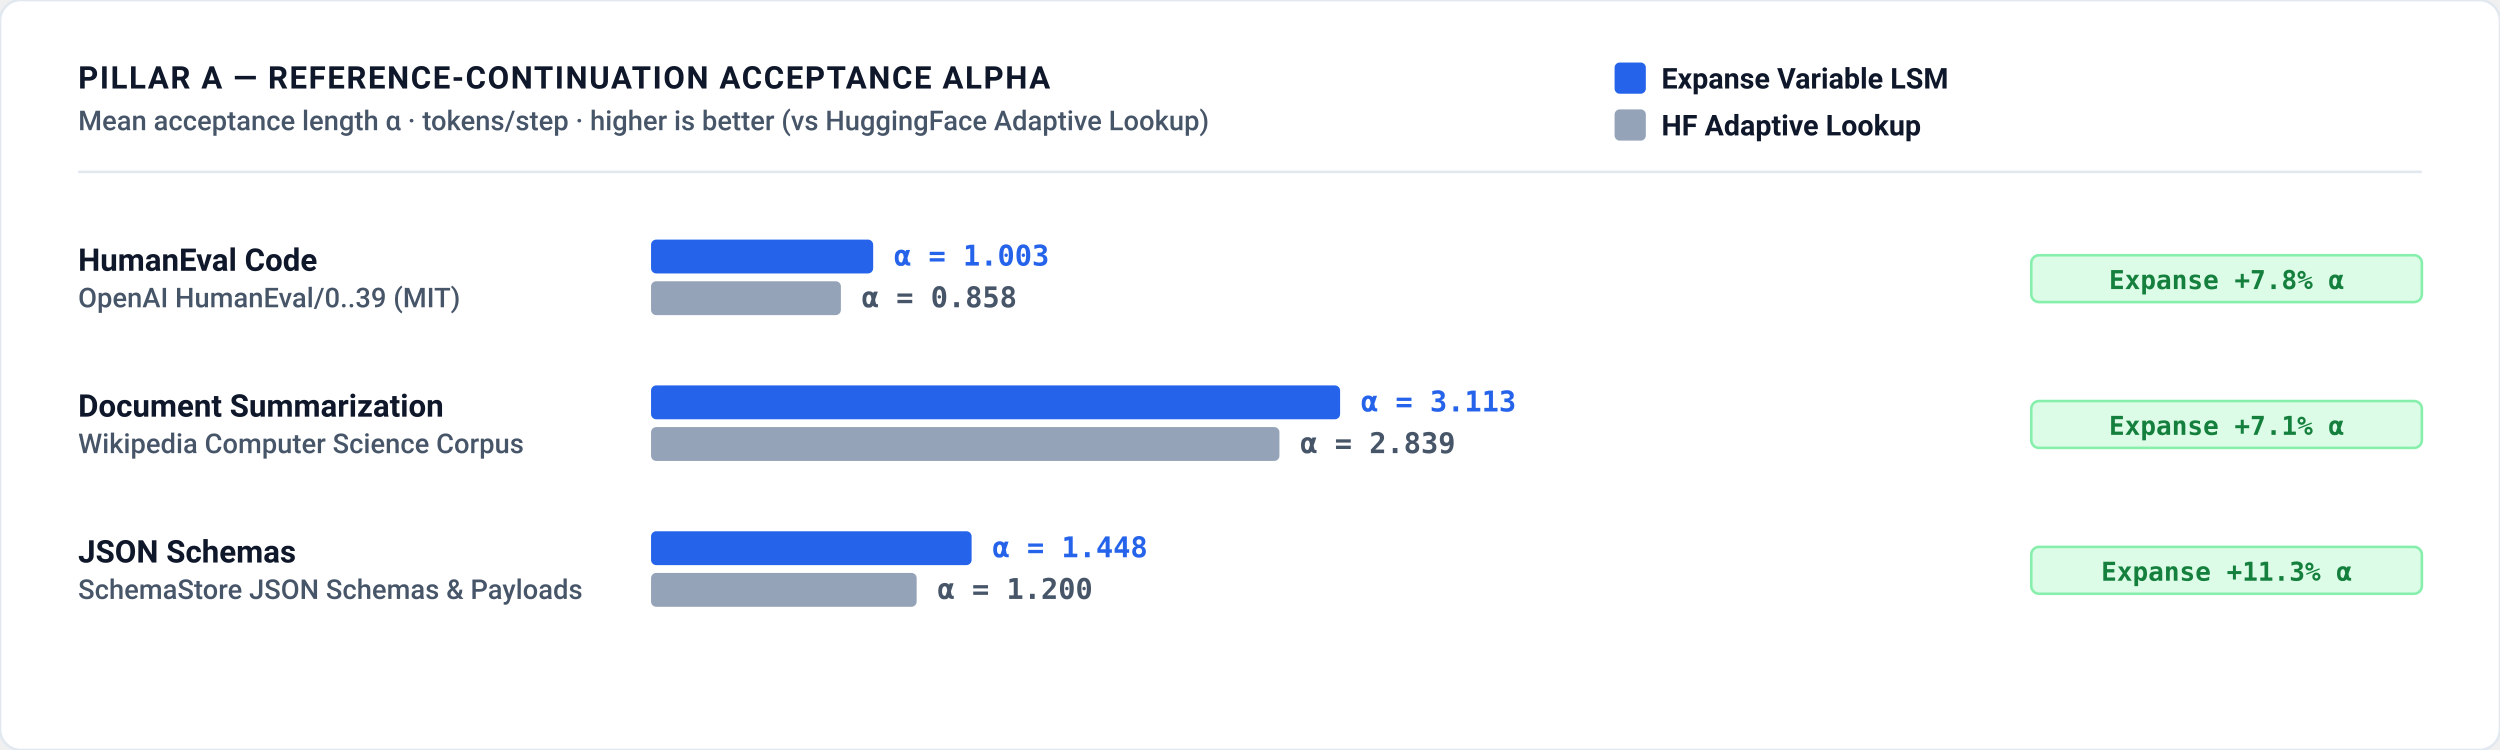
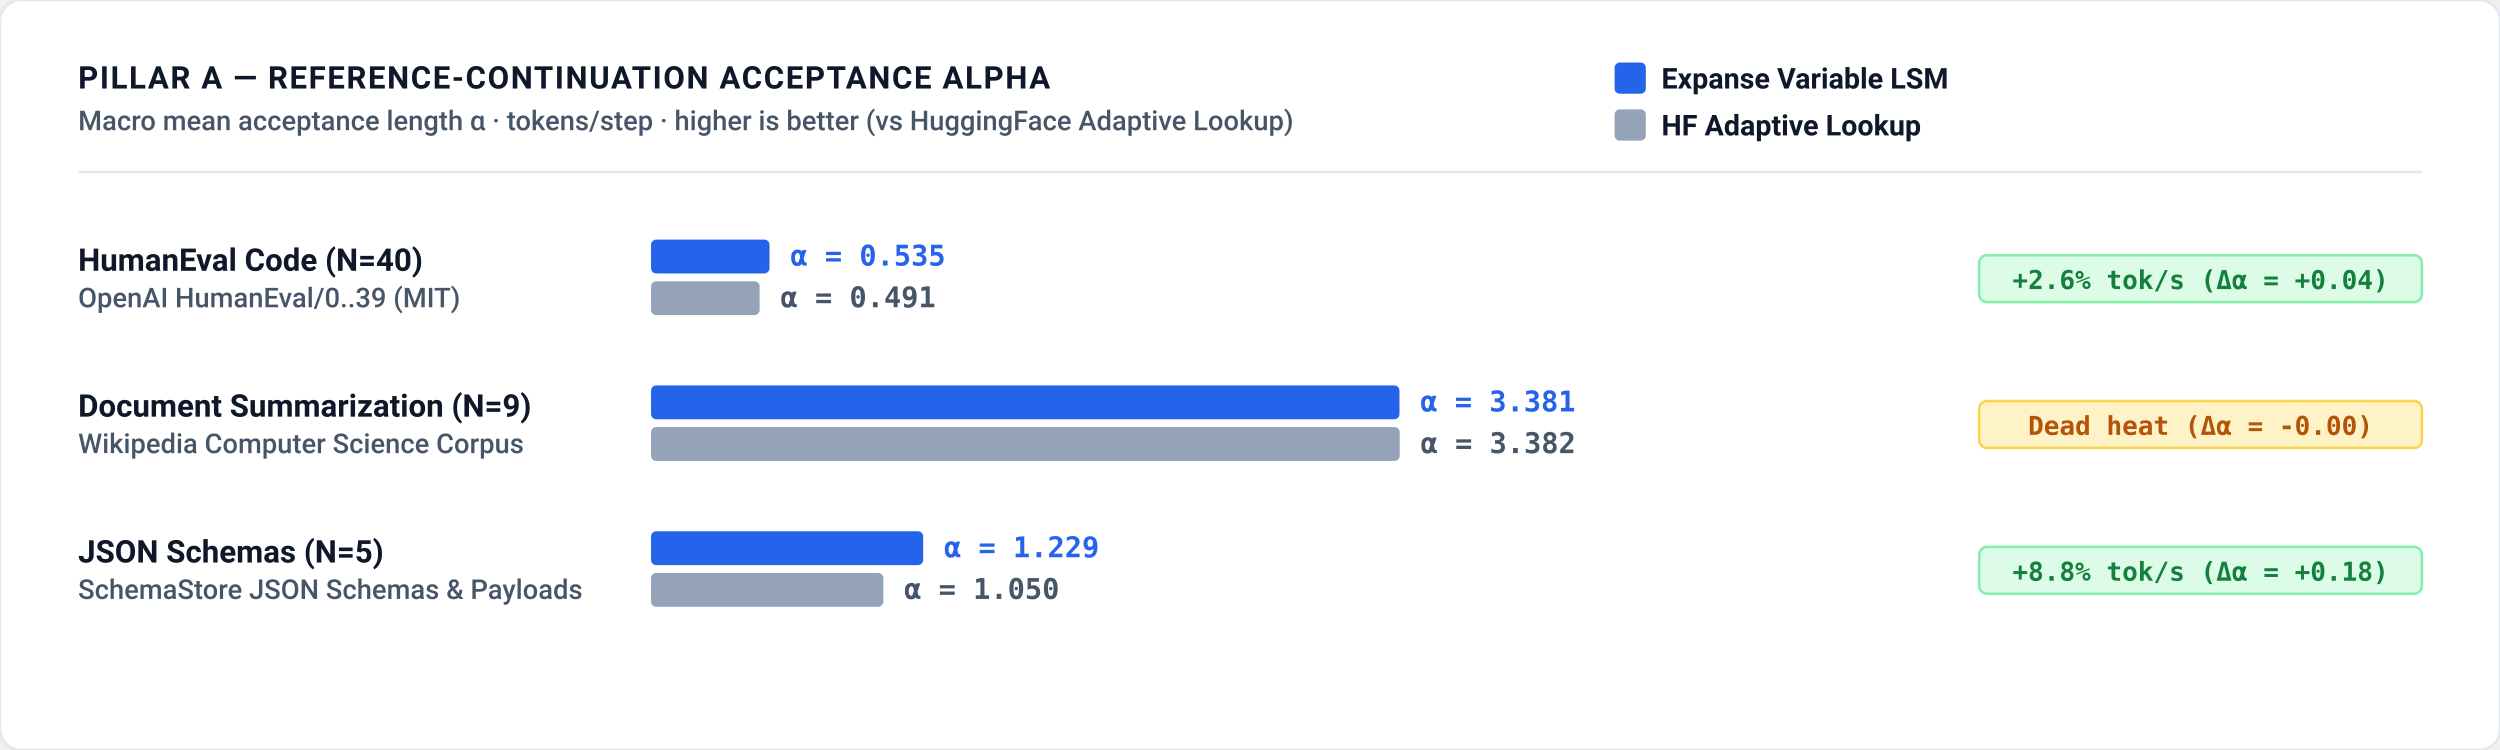
<svg xmlns="http://www.w3.org/2000/svg" role="img" viewBox="0 0 960 288" width="100%" height="100%">
  <defs>
    <style>
      .bg { fill: #ffffff; }
      .border { stroke: #e2e8f0; stroke-width: 1px; fill: none; }
      .grid { stroke: #f1f5f9; stroke-width: 1px; stroke-dasharray: 2,3; }
      .axis { stroke: #cbd5e1; stroke-width: 1.5px; }
      .divider { stroke: #e2e8f0; stroke-width: 1px; }

      .t-title { font-family: -apple-system, BlinkMacSystemFont, "Segoe UI", Roboto, Helvetica, Arial, sans-serif; font-size: 12px; font-weight: 700; letter-spacing: 0.6px; fill: #0f172a; text-transform: uppercase; }
      .t-sub { font-family: -apple-system, BlinkMacSystemFont, "Segoe UI", Roboto, Helvetica, Arial, sans-serif; font-size: 10.5px; font-weight: 500; fill: #475569; }
      .t-unit { font-family: ui-monospace, SFMono-Regular, Menlo, Monaco, Consolas, monospace; font-size: 10px; font-weight: 600; fill: #475569; }
      .t-axis-label { font-family: ui-monospace, SFMono-Regular, Menlo, Monaco, Consolas, monospace; font-size: 10px; font-weight: 500; fill: #64748b; }
      .t-bar-label { font-family: -apple-system, BlinkMacSystemFont, "Segoe UI", Roboto, Helvetica, Arial, sans-serif; font-size: 12px; font-weight: 700; fill: #0f172a; }
      .t-legend { font-family: -apple-system, BlinkMacSystemFont, "Segoe UI", Roboto, Helvetica, Arial, sans-serif; font-size: 11px; font-weight: 600; fill: #0f172a; }

      .t-val-accent { font-family: ui-monospace, SFMono-Regular, Menlo, Monaco, Consolas, monospace; font-size: 11px; font-weight: 700; fill: #15803d; }
      .t-val-blue { font-family: ui-monospace, SFMono-Regular, Menlo, Monaco, Consolas, monospace; font-size: 11px; font-weight: 600; fill: #2563eb; }
      .t-val-gray { font-family: ui-monospace, SFMono-Regular, Menlo, Monaco, Consolas, monospace; font-size: 11px; font-weight: 600; fill: #475569; }
      .t-note { font-family: -apple-system, BlinkMacSystemFont, "Segoe UI", Roboto, Helvetica, Arial, sans-serif; font-size: 9.5px; font-weight: 500; fill: #64748b; }

      .b-expanse { fill: #2563eb; }
      .b-baseline { fill: #94a3b8; }
      .b-highlight { fill: #10b981; }

      .badge-win { fill: #dcfce7; stroke: #86efac; stroke-width: 1px; }
      .badge-win-text { font-family: ui-monospace, SFMono-Regular, Menlo, Monaco, Consolas, monospace; font-size: 10px; font-weight: 700; fill: #15803d; text-anchor: middle; }
      .badge-loss { fill: #fef3c7; stroke: #fcd34d; stroke-width: 1px; }
      .badge-loss-text { font-family: ui-monospace, SFMono-Regular, Menlo, Monaco, Consolas, monospace; font-size: 10px; font-weight: 700; fill: #b45309; text-anchor: middle; }

      @media (prefers-color-scheme: dark) {
        .bg { fill: #0d1117; }
        .border { stroke: #30363d; }
        .grid { stroke: #21262d; }
        .axis { stroke: #484f58; }
        .divider { stroke: #21262d; }
        .t-title { fill: #f0f6fc; }
        .t-sub { fill: #94a3b8; }
        .t-unit { fill: #94a3b8; }
        .t-axis-label { fill: #94a3b8; }
        .t-bar-label { fill: #f8fafc; }
        .t-legend { fill: #f8fafc; }
        .t-val-accent { fill: #4ade80; }
        .t-val-blue { fill: #38bdf8; }
        .t-val-gray { fill: #cbd5e1; }
        .t-note { fill: #94a3b8; }
        .b-expanse { fill: #3b82f6; }
        .b-baseline { fill: #64748b; }
        .b-highlight { fill: #34d399; }
        .badge-win { fill: #064e3b; stroke: #059669; }
        .badge-win-text { fill: #6ee7b7; }
        .badge-loss { fill: #451a03; stroke: #d97706; }
        .badge-loss-text { fill: #fcd34d; }
      }

      :root[data-theme="dark"] .bg, [data-theme="dark"] .bg { fill: #0d1117; }
      :root[data-theme="dark"] .border, [data-theme="dark"] .border { stroke: #30363d; }
      :root[data-theme="dark"] .grid, [data-theme="dark"] .grid { stroke: #21262d; }
      :root[data-theme="dark"] .axis, [data-theme="dark"] .axis { stroke: #484f58; }
      :root[data-theme="dark"] .divider, [data-theme="dark"] .divider { stroke: #21262d; }
      :root[data-theme="dark"] .t-title, [data-theme="dark"] .t-title { fill: #f0f6fc; }
      :root[data-theme="dark"] .t-sub, [data-theme="dark"] .t-sub { fill: #94a3b8; }
      :root[data-theme="dark"] .t-unit, [data-theme="dark"] .t-unit { fill: #94a3b8; }
      :root[data-theme="dark"] .t-axis-label, [data-theme="dark"] .t-axis-label { fill: #94a3b8; }
      :root[data-theme="dark"] .t-bar-label, [data-theme="dark"] .t-bar-label { fill: #f8fafc; }
      :root[data-theme="dark"] .t-legend, [data-theme="dark"] .t-legend { fill: #f8fafc; }
      :root[data-theme="dark"] .t-val-accent, [data-theme="dark"] .t-val-accent { fill: #4ade80; }
      :root[data-theme="dark"] .t-val-blue, [data-theme="dark"] .t-val-blue { fill: #38bdf8; }
      :root[data-theme="dark"] .t-val-gray, [data-theme="dark"] .t-val-gray { fill: #cbd5e1; }
      :root[data-theme="dark"] .t-note, [data-theme="dark"] .t-note { fill: #94a3b8; }
      :root[data-theme="dark"] .b-expanse, [data-theme="dark"] .b-expanse { fill: #3b82f6; }
      :root[data-theme="dark"] .b-baseline, [data-theme="dark"] .b-baseline { fill: #64748b; }
      :root[data-theme="dark"] .b-highlight, [data-theme="dark"] .b-highlight { fill: #34d399; }
      :root[data-theme="dark"] .badge-win, [data-theme="dark"] .badge-win { fill: #064e3b; stroke: #059669; }
      :root[data-theme="dark"] .badge-win-text, [data-theme="dark"] .badge-win-text { fill: #6ee7b7; }
      :root[data-theme="dark"] .badge-loss, [data-theme="dark"] .badge-loss { fill: #451a03; stroke: #d97706; }
      :root[data-theme="dark"] .badge-loss-text, [data-theme="dark"] .badge-loss-text { fill: #fcd34d; }
    </style>
  </defs>
  <rect width="100%" height="100%" class="bg" rx="8" />
  <rect width="100%" height="100%" class="border" rx="8" />
  <text x="30" y="34" class="t-title">PILLAR A — REFERENCE-CONTINUATION ACCEPTANCE ALPHA</text>
-   <text x="30" y="50" class="t-sub">Mean acceptance length α · tokens/step · higher is better (vs HuggingFace Adaptive Lookup)</text>
+   <text x="30" y="50" class="t-sub">Macro mean acceptance length α · tokens/step · higher is better (vs HuggingFace Adaptive Lookup)</text>
  <g transform="translate(620, 24)">
    <rect x="0" y="0" width="12" height="12" rx="2" class="b-expanse" />
    <text x="18" y="10" class="t-legend">Expanse Variable LSM</text>
    <rect x="0" y="18" width="12" height="12" rx="2" class="b-baseline" />
    <text x="18" y="28" class="t-legend">HF Adaptive Lookup</text>
  </g>
  <line x1="30" y1="66" x2="930" y2="66" class="divider" />
-   <text x="30" y="104" class="t-bar-label">HumanEval Code</text>
+   <text x="30" y="104" class="t-bar-label">HumanEval Code (N=40)</text>
  <text x="30" y="118" class="t-sub">OpenAI HumanEval/0..39 (MIT)</text>
-   <rect x="250" y="92" width="85.3" height="13" rx="2" class="b-expanse" />
-   <text x="343.3" y="102" class="t-val-blue">α = 1.003</text>
-   <rect x="250" y="108" width="72.9" height="13" rx="2" class="b-baseline" />
-   <text x="330.9" y="118" class="t-val-gray">α = 0.858</text>
-   <rect x="780" y="98" width="150" height="18" rx="3" class="badge-win" />
-   <text x="855" y="111" class="badge-win-text">Expanse +7.8% α</text>
-   <text x="30" y="160" class="t-bar-label">Document Summarization</text>
+   <rect x="250" y="92" width="45.5" height="13" rx="2" class="b-expanse" />
+   <text x="303.5" y="102" class="t-val-blue">α = 0.535</text>
+   <rect x="250" y="108" width="41.7" height="13" rx="2" class="b-baseline" />
+   <text x="299.7" y="118" class="t-val-gray">α = 0.491</text>
+   <rect x="760" y="98" width="170" height="18" rx="3" class="badge-win" />
+   <text x="845" y="111" class="badge-win-text">+2.6% tok/s (Δα = +0.04)</text>
+   <text x="30" y="160" class="t-bar-label">Document Summarization (N=9)</text>
  <text x="30" y="174" class="t-sub">Wikipedia Computer Science Corpus</text>
-   <rect x="250" y="148" width="264.6" height="13" rx="2" class="b-expanse" />
-   <text x="522.6" y="158" class="t-val-blue">α = 3.113</text>
-   <rect x="250" y="164" width="241.3" height="13" rx="2" class="b-baseline" />
-   <text x="499.3" y="174" class="t-val-gray">α = 2.839</text>
-   <rect x="780" y="154" width="150" height="18" rx="3" class="badge-win" />
-   <text x="855" y="167" class="badge-win-text">Expanse +7.1% α</text>
-   <text x="30" y="216" class="t-bar-label">JSON Schemas</text>
+   <rect x="250" y="148" width="287.4" height="13" rx="2" class="b-expanse" />
+   <text x="545.4" y="158" class="t-val-blue">α = 3.381</text>
+   <rect x="250" y="164" width="287.5" height="13" rx="2" class="b-baseline" />
+   <text x="545.5" y="174" class="t-val-gray">α = 3.382</text>
+   <rect x="760" y="154" width="170" height="18" rx="3" class="badge-loss" />
+   <text x="845" y="167" class="badge-loss-text">Dead heat (Δα = -0.00)</text>
+   <text x="30" y="216" class="t-bar-label">JSON Schemas (N=5)</text>
  <text x="30" y="230" class="t-sub">SchemaStore JSON Schemas &amp; Payloads</text>
-   <rect x="250" y="204" width="123.1" height="13" rx="2" class="b-expanse" />
-   <text x="381.1" y="214" class="t-val-blue">α = 1.448</text>
-   <rect x="250" y="220" width="102.0" height="13" rx="2" class="b-baseline" />
-   <text x="360.0" y="230" class="t-val-gray">α = 1.200</text>
-   <rect x="780" y="210" width="150" height="18" rx="3" class="badge-win" />
-   <text x="855" y="223" class="badge-win-text">Expanse +11.3% α</text>
+   <rect x="250" y="204" width="104.5" height="13" rx="2" class="b-expanse" />
+   <text x="362.5" y="214" class="t-val-blue">α = 1.229</text>
+   <rect x="250" y="220" width="89.2" height="13" rx="2" class="b-baseline" />
+   <text x="347.2" y="230" class="t-val-gray">α = 1.050</text>
+   <rect x="760" y="210" width="170" height="18" rx="3" class="badge-win" />
+   <text x="845" y="223" class="badge-win-text">+8.8% tok/s (Δα = +0.18)</text>
</svg>
